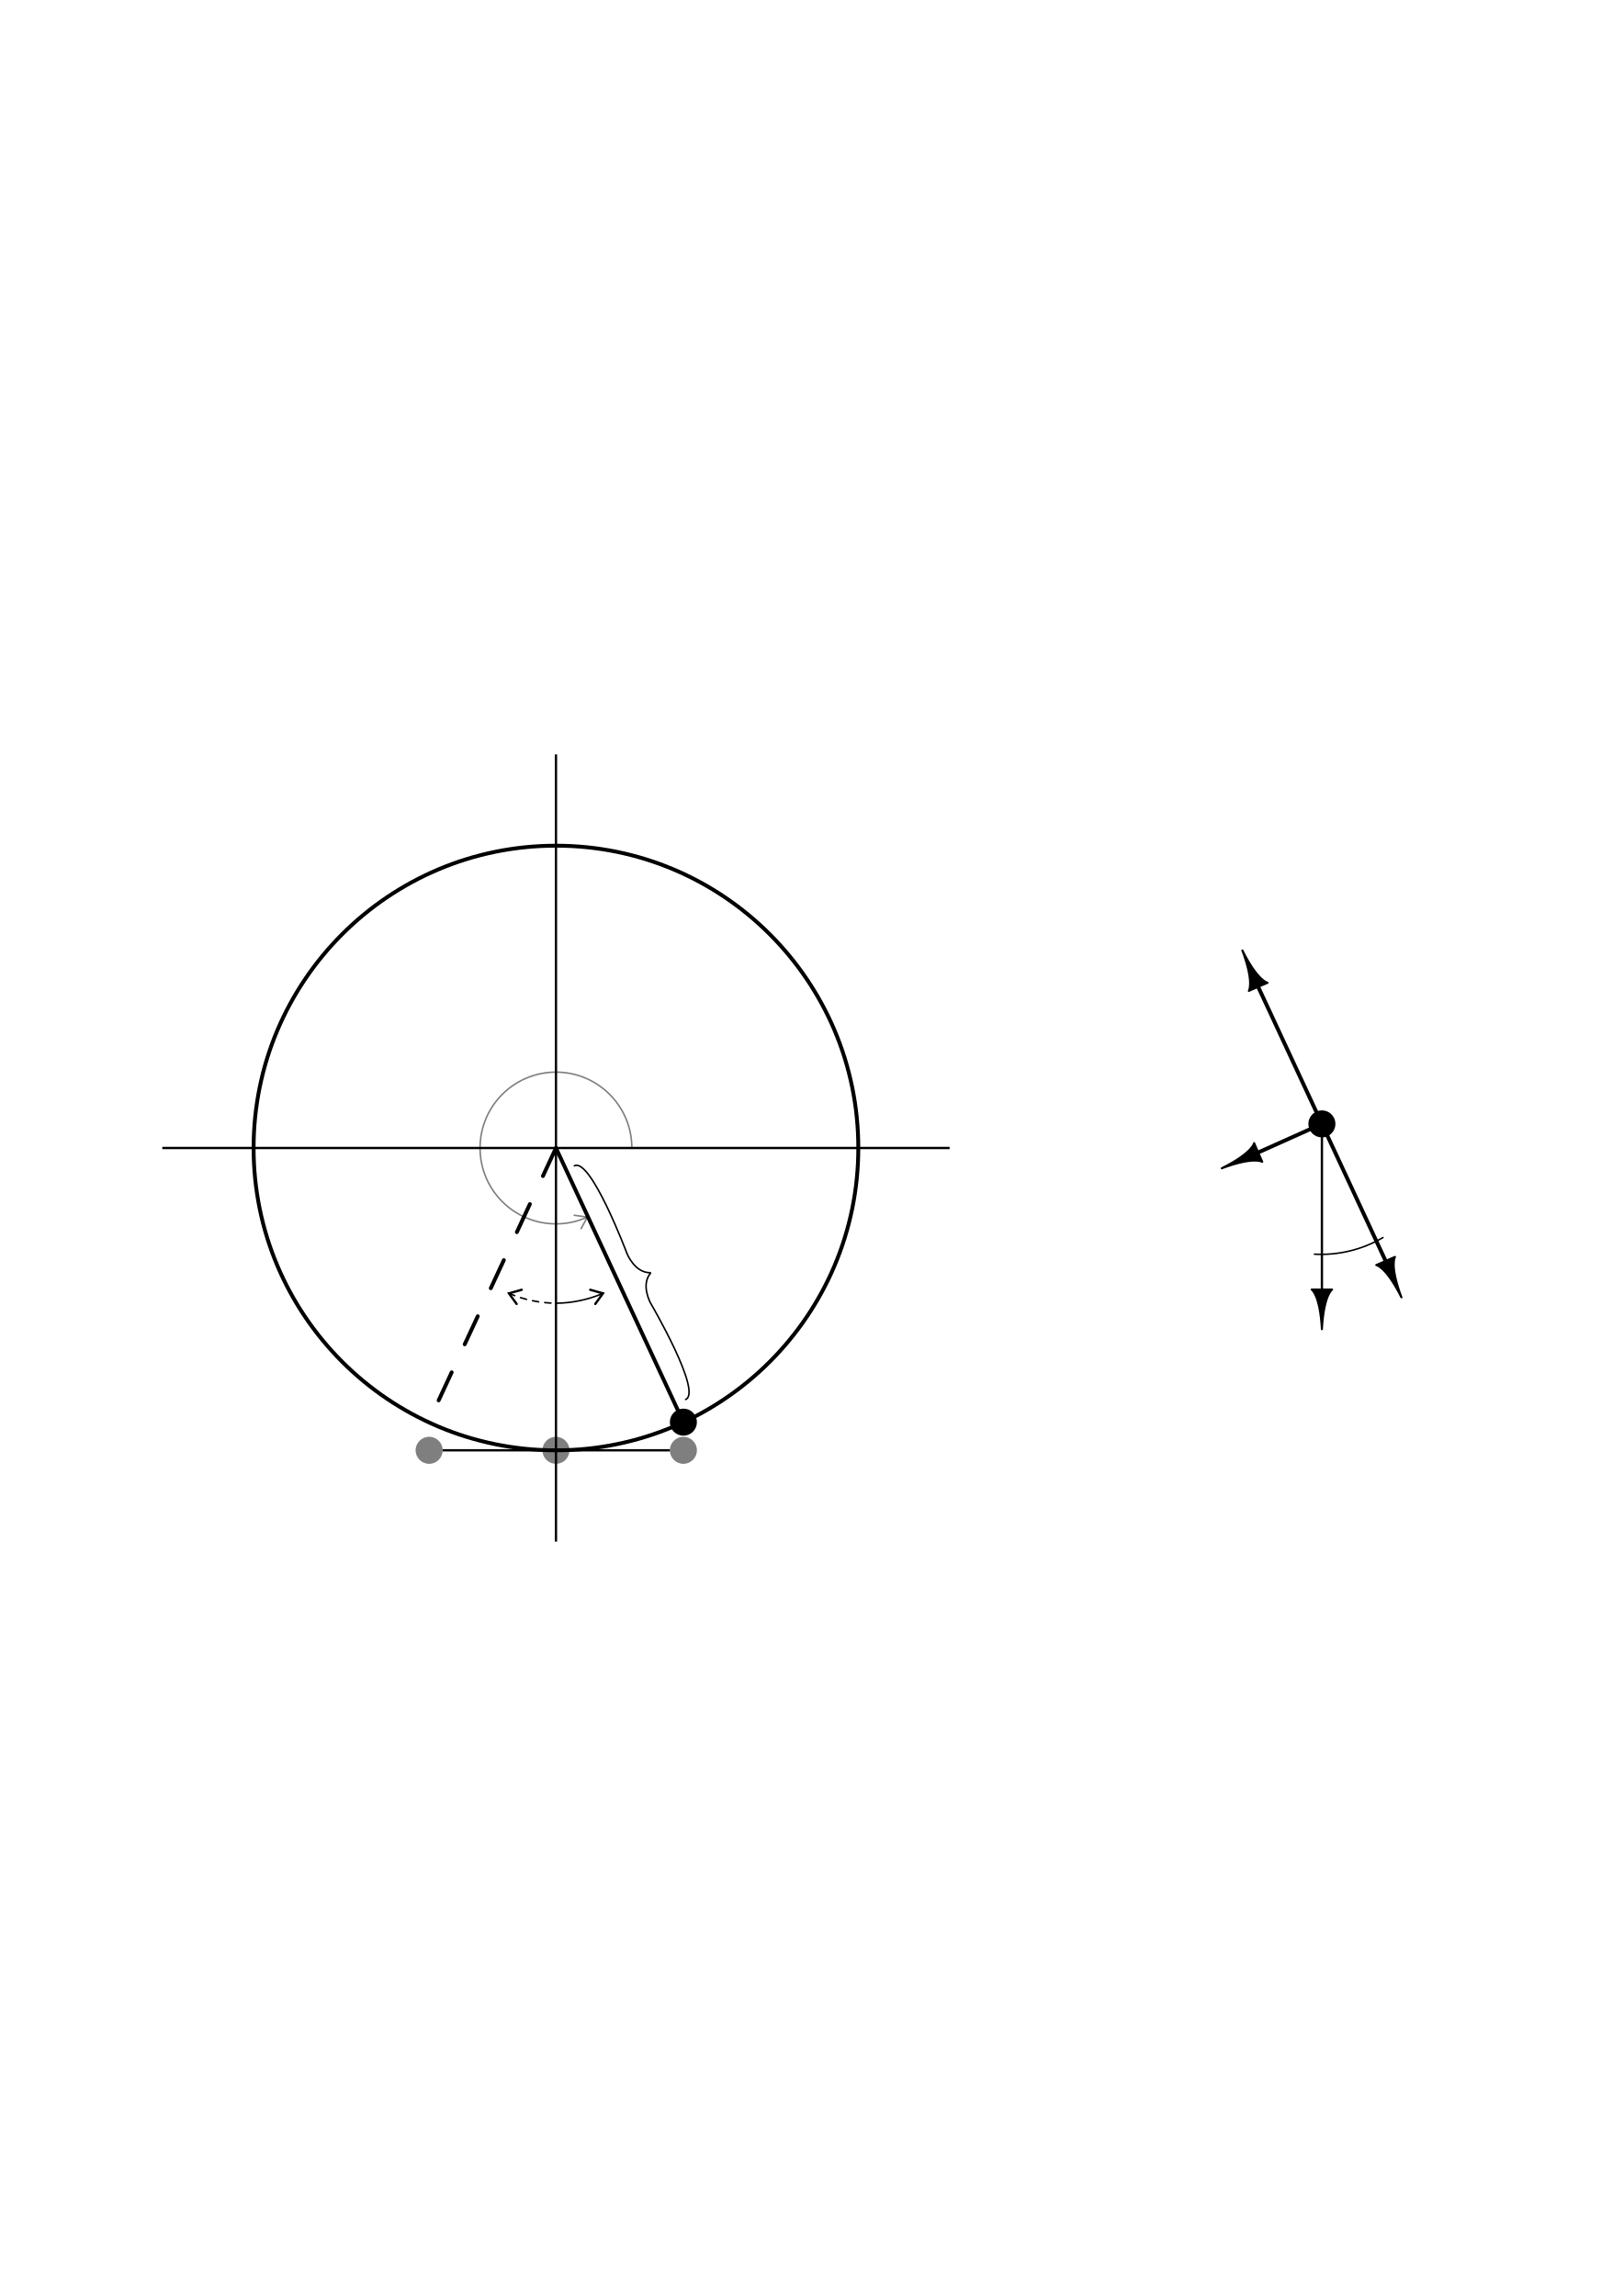
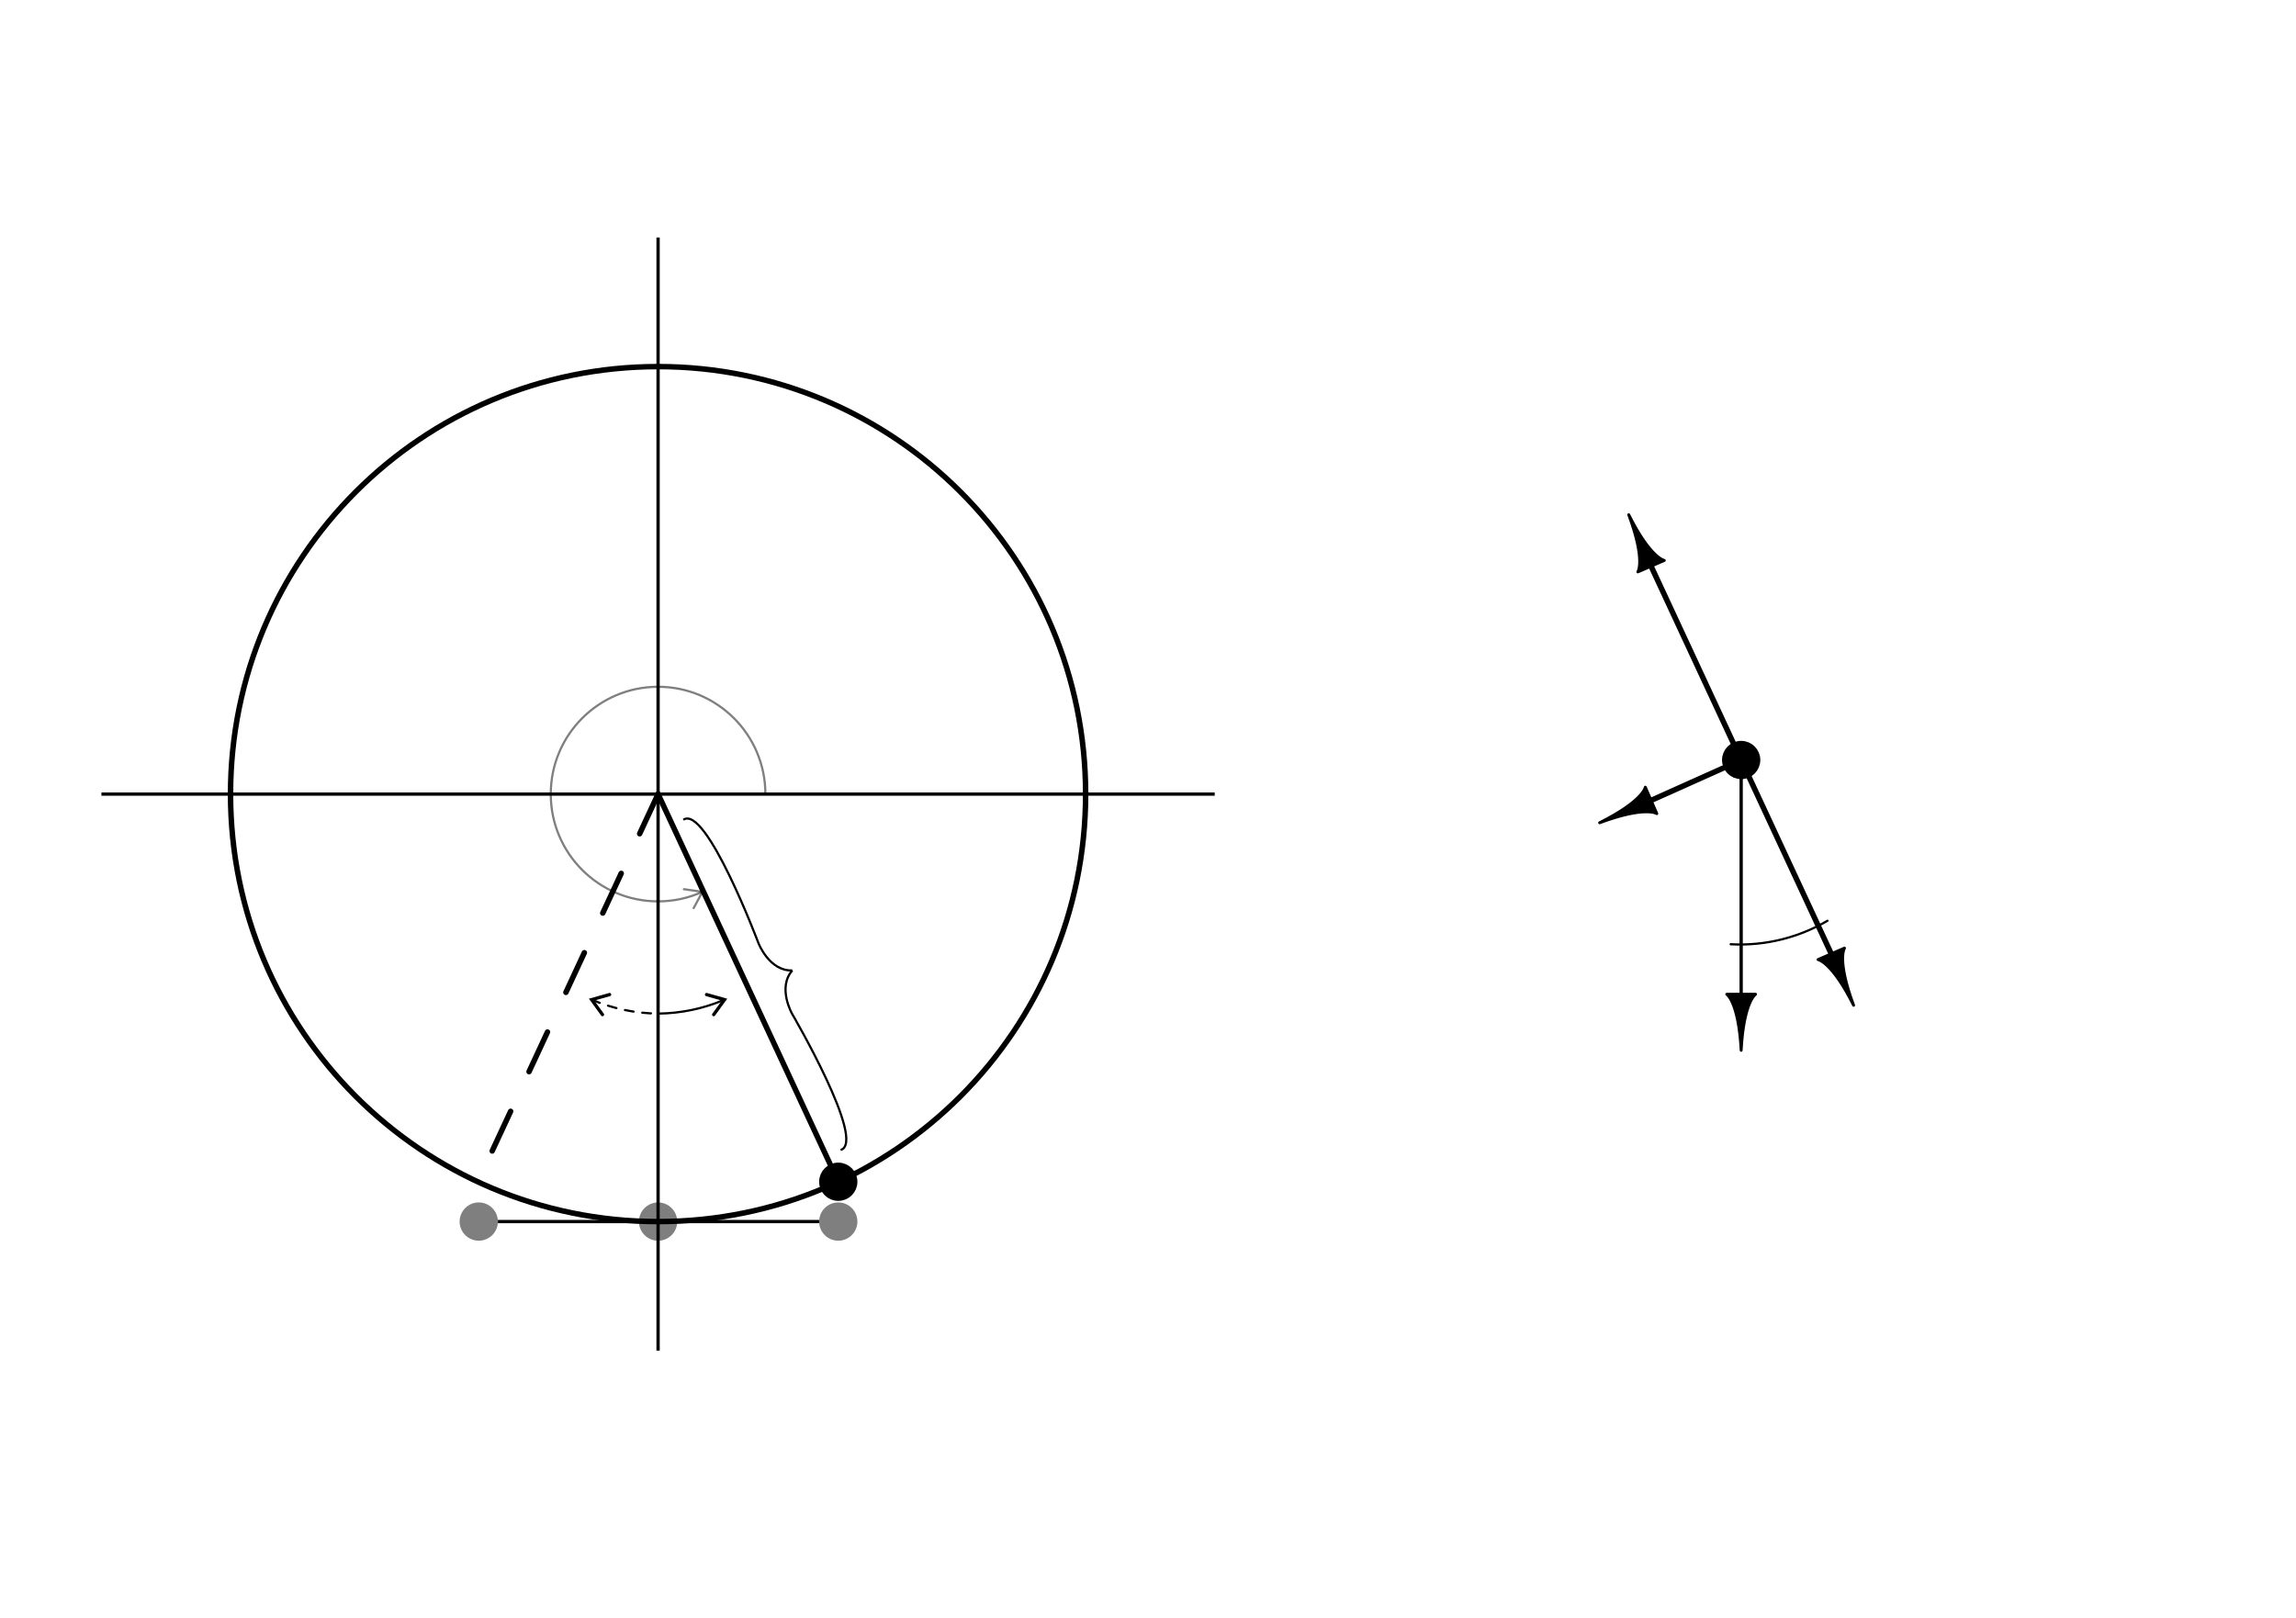
- <svg xmlns="http://www.w3.org/2000/svg" width="210mm" height="297mm" viewBox="0 0 210 297" version="1.1" id="svg6254">
+ <svg xmlns="http://www.w3.org/2000/svg" width="210mm" height="148mm" viewBox="0 0 210 148" version="1.1" id="svg6254">
  <defs id="defs6251" />
  <g id="layer1">
-     <circle style="fill:none;fill-opacity:1;fill-rule:evenodd;stroke:#000000;stroke-width:0.5;stroke-linecap:round;stroke-linejoin:round;stroke-miterlimit:4;stroke-dasharray:none;stroke-dashoffset:0;stroke-opacity:1;paint-order:normal" id="path7029-5-2-5" cx="71.904" cy="148.5" r="39.105" />
-     <path style="fill:none;stroke:#000000;stroke-width:0.3;stroke-linecap:butt;stroke-linejoin:miter;stroke-miterlimit:4;stroke-dasharray:none;stroke-opacity:1" d="M 122.817,148.5 H 20.991" id="path7043-1-1-1" />
-     <circle style="fill:#000000;fill-opacity:1;fill-rule:evenodd;stroke:#000000;stroke-width:1;stroke-linecap:butt;stroke-linejoin:round;stroke-miterlimit:4;stroke-dasharray:none;stroke-dashoffset:0;stroke-opacity:1;paint-order:normal" id="path828-2-0-9-5-8" cx="88.385" cy="183.962" r="1.25" />
-     <path d="m 88.601,181.055 c 2.426,-0.709 -4.444,-12.464 -4.444,-12.464 0,0 -1.36,-2.397 0.026,-3.96 m -9.966,-13.782 c 2.08,-1.437 6.875,11.306 6.875,11.306 0,0 1.004,2.566 3.091,2.475" style="display:inline;fill:none;stroke:#000000;stroke-width:0.2;stroke-linecap:butt;stroke-linejoin:miter;stroke-miterlimit:4;stroke-dasharray:none;stroke-opacity:1" id="path1161-0-6" />
-     <path id="path1699-3" d="M 71.904,199.413 V 97.587" style="fill:none;stroke:#000000;stroke-width:0.3;stroke-linecap:butt;stroke-linejoin:miter;stroke-miterlimit:4;stroke-dasharray:none;stroke-opacity:1" />
-     <g id="g1336" transform="translate(1.605159,-84.36123)">
+     <circle style="fill:none;fill-opacity:1;fill-rule:evenodd;stroke:#000000;stroke-width:0.5;stroke-linecap:round;stroke-linejoin:round;stroke-miterlimit:4;stroke-dasharray:none;stroke-dashoffset:0;stroke-opacity:1;paint-order:normal" id="path7029-5-2-5" cx="60.19" cy="72.64" r="39.105" />
+     <path style="fill:none;stroke:#000000;stroke-width:0.3;stroke-linecap:butt;stroke-linejoin:miter;stroke-miterlimit:4;stroke-dasharray:none;stroke-opacity:1" d="M 111.103,72.64 H 9.277" id="path7043-1-1-1" />
+     <circle style="fill:#000000;fill-opacity:1;fill-rule:evenodd;stroke:#000000;stroke-width:1;stroke-linecap:butt;stroke-linejoin:round;stroke-miterlimit:4;stroke-dasharray:none;stroke-dashoffset:0;stroke-opacity:1;paint-order:normal" id="path828-2-0-9-5-8" cx="76.671" cy="108.102" r="1.25" />
+     <path d="m 76.887,105.195 c 2.426,-0.709 -4.444,-12.464 -4.444,-12.464 0,0 -1.36,-2.397 0.026,-3.96 m -9.966,-13.782 c 2.08,-1.437 6.875,11.306 6.875,11.306 0,0 1.004,2.566 3.091,2.475" style="display:inline;fill:none;stroke:#000000;stroke-width:0.2;stroke-linecap:butt;stroke-linejoin:miter;stroke-miterlimit:4;stroke-dasharray:none;stroke-opacity:1" id="path1161-0-6" />
+     <path id="path1699-3" d="M 60.19,123.552 V 21.727" style="fill:none;stroke:#000000;stroke-width:0.3;stroke-linecap:butt;stroke-linejoin:miter;stroke-miterlimit:4;stroke-dasharray:none;stroke-opacity:1" />
+     <g id="g1336" transform="translate(-10.10859,-160.2217)">
      <path style="opacity:1;fill:none;fill-opacity:1;fill-rule:evenodd;stroke:#000000;stroke-width:0.2;stroke-linecap:round;stroke-linejoin:round;stroke-miterlimit:4;stroke-dasharray:none;stroke-dashoffset:0;stroke-opacity:1;paint-order:normal" d="m 76.378,251.665 c -1.905,0.814 -3.971,1.257 -6.08,1.276" id="path1328" />
      <path id="path1088-6-3" d="m 74.733,251.201 1.645,0.464 -0.993,1.368" style="fill:none;stroke:#000000;stroke-width:0.3;stroke-linecap:round;stroke-linejoin:miter;stroke-miterlimit:4;stroke-dasharray:none;stroke-opacity:1" />
    </g>
-     <path style="fill:none;stroke:#000000;stroke-width:0.5;stroke-linecap:round;stroke-linejoin:round;stroke-miterlimit:4;stroke-dasharray:none;stroke-opacity:1" d="m 71.904,148.5 16.481,35.462" id="path1708-5" />
-     <path style="fill:none;stroke:#000000;stroke-width:0.3;stroke-linecap:butt;stroke-linejoin:miter;stroke-miterlimit:4;stroke-dasharray:none;stroke-opacity:1" d="M 86.635,187.605 H 57.253" id="path7043-1-1-4" />
-     <circle cy="187.605" cx="88.385" id="circle1729" style="opacity:0.5;fill:#000000;fill-opacity:1;fill-rule:evenodd;stroke:none;stroke-width:1;stroke-linecap:butt;stroke-linejoin:round;stroke-miterlimit:4;stroke-dasharray:none;stroke-dashoffset:0;stroke-opacity:1;paint-order:normal" r="1.75" />
-     <circle r="1.75" style="opacity:0.5;fill:#000000;fill-opacity:1;fill-rule:evenodd;stroke:none;stroke-width:1;stroke-linecap:butt;stroke-linejoin:round;stroke-miterlimit:4;stroke-dasharray:none;stroke-dashoffset:0;stroke-opacity:1;paint-order:normal" id="circle1733" cx="55.503" cy="187.605" />
-     <circle cy="187.605" cx="71.904" id="circle1735" style="opacity:0.5;fill:#000000;fill-opacity:1;fill-rule:evenodd;stroke:none;stroke-width:1;stroke-linecap:butt;stroke-linejoin:round;stroke-miterlimit:4;stroke-dasharray:none;stroke-dashoffset:0;stroke-opacity:1;paint-order:normal" r="1.75" />
-     <path id="path1737" d="m 71.904,148.5 -16.481,35.462" style="fill:none;stroke:#000000;stroke-width:0.5;stroke-linecap:round;stroke-linejoin:round;stroke-miterlimit:4;stroke-dasharray:4, 4;stroke-dashoffset:0;stroke-opacity:1" />
-     <path id="path1751" d="m 74.268,157.201 1.692,0.239 -0.801,1.489" style="opacity:0.5;fill:none;stroke:#000000;stroke-width:0.2;stroke-linecap:round;stroke-linejoin:miter;stroke-miterlimit:4;stroke-dasharray:none;stroke-opacity:1" />
-     <circle r="1.25" cy="145.382" cx="170.967" id="path828-2-0-9-5-9" style="fill:#000000;fill-opacity:1;fill-rule:evenodd;stroke:#000000;stroke-width:1;stroke-linecap:butt;stroke-linejoin:round;stroke-miterlimit:4;stroke-dasharray:none;stroke-dashoffset:0;stroke-opacity:1;paint-order:normal" />
-     <path id="path1708-6" d="m 162.726,127.651 16.481,35.462" style="fill:none;stroke:#000000;stroke-width:0.5;stroke-linecap:round;stroke-linejoin:round;stroke-miterlimit:4;stroke-dasharray:none;stroke-opacity:1" />
-     <path id="path1915" d="m 170.967,145.382 v 21.427" style="fill:none;stroke:#000000;stroke-width:0.3;stroke-linecap:butt;stroke-linejoin:miter;stroke-miterlimit:4;stroke-dasharray:none;stroke-opacity:1" />
-     <path style="fill:none;stroke:#000000;stroke-width:0.5;stroke-linecap:round;stroke-linejoin:round;stroke-miterlimit:4;stroke-dasharray:none;stroke-opacity:1" d="m 162.726,149.078 8.241,-3.696" id="path1919" />
-     <path style="fill:#000000;fill-opacity:1;stroke:#000000;stroke-width:0.265;stroke-linecap:round;stroke-linejoin:round;stroke-miterlimit:4;stroke-dasharray:none;stroke-opacity:1" d="m 170.967,166.809 h 1.319 c 0,0 -1.079,0.671 -1.319,5.13 -0.24,-4.459 -1.319,-5.13 -1.319,-5.13 z" id="path872-3-9" />
-     <path id="path1936" d="m 179.208,163.113 1.209,-0.525 c 0,0 -0.722,1.046 0.835,5.231 -1.997,-3.994 -3.254,-4.18 -3.254,-4.18 z" style="fill:#000000;fill-opacity:1;stroke:#000000;stroke-width:0.265;stroke-linecap:round;stroke-linejoin:round;stroke-miterlimit:4;stroke-dasharray:none;stroke-opacity:1" />
-     <path style="fill:#000000;fill-opacity:1;stroke:#000000;stroke-width:0.265;stroke-linecap:round;stroke-linejoin:round;stroke-miterlimit:4;stroke-dasharray:none;stroke-opacity:1" d="m 162.726,149.078 0.525,1.209 c 0,0 -1.046,-0.722 -5.231,0.835 3.994,-1.997 4.18,-3.254 4.18,-3.254 z" id="path1938" />
-     <path style="fill:#000000;fill-opacity:1;stroke:#000000;stroke-width:0.265;stroke-linecap:round;stroke-linejoin:round;stroke-miterlimit:4;stroke-dasharray:none;stroke-opacity:1" d="m 162.726,127.651 -1.209,0.525 c 0,0 0.722,-1.046 -0.835,-5.231 1.997,3.994 3.254,4.18 3.254,4.18 z" id="path1938-7" />
-     <path style="fill:none;fill-opacity:1;fill-rule:evenodd;stroke:#000000;stroke-width:0.2;stroke-linecap:round;stroke-linejoin:round;stroke-miterlimit:4;stroke-dasharray:none;stroke-dashoffset:0;stroke-opacity:1;paint-order:normal" d="m 178.863,160.086 c -2.625,1.536 -5.692,2.323 -8.857,2.149" id="path2074" />
-     <path style="opacity:0.5;fill:none;fill-opacity:0.588;fill-rule:evenodd;stroke:#000000;stroke-width:0.2;stroke-linecap:round;stroke-linejoin:miter;stroke-miterlimit:4;stroke-dasharray:none;stroke-dashoffset:0;stroke-opacity:1;paint-order:normal" d="m 75.96,157.44 c -1.236,0.562 -2.61,0.875 -4.056,0.875 -5.42,0 -9.815,-4.394 -9.815,-9.815 0,-5.42 4.394,-9.815 9.815,-9.815 5.42,0 9.815,4.394 9.815,9.815" id="path1319" />
-     <path style="fill:none;fill-opacity:1;fill-rule:evenodd;stroke:#000000;stroke-width:0.2;stroke-linecap:round;stroke-linejoin:round;stroke-miterlimit:4;stroke-dasharray:0.8, 0.8;stroke-dashoffset:0;stroke-opacity:1;paint-order:normal" d="m 65.824,167.303 c 1.905,0.814 3.971,1.257 6.08,1.276" id="path1338" />
-     <path id="path1340" d="m 67.469,166.84 -1.645,0.464 0.993,1.368" style="fill:none;stroke:#000000;stroke-width:0.3;stroke-linecap:round;stroke-linejoin:miter;stroke-miterlimit:4;stroke-dasharray:none;stroke-opacity:1" />
-     <flowRoot xml:space="preserve" id="flowRoot2769-7" style="font-style:normal;font-variant:normal;font-weight:normal;font-stretch:normal;font-size:26.667px;line-height:1.25;font-family:'Math Symbols';-inkscape-font-specification:'Math Symbols';letter-spacing:0px;word-spacing:0px;fill:#000000;fill-opacity:1;stroke:none" transform="matrix(0.2645833,0,0,0.2645833,75.94144,56.19496)">
+     <path style="fill:none;stroke:#000000;stroke-width:0.5;stroke-linecap:round;stroke-linejoin:round;stroke-miterlimit:4;stroke-dasharray:none;stroke-opacity:1" d="M 60.19,72.64 76.672,108.102" id="path1708-5" />
+     <path style="fill:none;stroke:#000000;stroke-width:0.3;stroke-linecap:butt;stroke-linejoin:miter;stroke-miterlimit:4;stroke-dasharray:none;stroke-opacity:1" d="M 74.922,111.744 H 45.539" id="path7043-1-1-4" />
+     <circle cy="111.744" cx="76.671" id="circle1729" style="opacity:0.5;fill:#000000;fill-opacity:1;fill-rule:evenodd;stroke:none;stroke-width:1;stroke-linecap:butt;stroke-linejoin:round;stroke-miterlimit:4;stroke-dasharray:none;stroke-dashoffset:0;stroke-opacity:1;paint-order:normal" r="1.75" />
+     <circle r="1.75" style="opacity:0.5;fill:#000000;fill-opacity:1;fill-rule:evenodd;stroke:none;stroke-width:1;stroke-linecap:butt;stroke-linejoin:round;stroke-miterlimit:4;stroke-dasharray:none;stroke-dashoffset:0;stroke-opacity:1;paint-order:normal" id="circle1733" cx="43.789" cy="111.744" />
+     <circle cy="111.745" cx="60.19" id="circle1735" style="opacity:0.5;fill:#000000;fill-opacity:1;fill-rule:evenodd;stroke:none;stroke-width:1;stroke-linecap:butt;stroke-linejoin:round;stroke-miterlimit:4;stroke-dasharray:none;stroke-dashoffset:0;stroke-opacity:1;paint-order:normal" r="1.75" />
+     <path id="path1737" d="m 60.19,72.64 -16.481,35.462" style="fill:none;stroke:#000000;stroke-width:0.5;stroke-linecap:round;stroke-linejoin:round;stroke-miterlimit:4;stroke-dasharray:4, 4;stroke-dashoffset:0;stroke-opacity:1" />
+     <path id="path1751" d="m 62.554,81.34 1.692,0.239 -0.801,1.489" style="opacity:0.5;fill:none;stroke:#000000;stroke-width:0.2;stroke-linecap:round;stroke-linejoin:miter;stroke-miterlimit:4;stroke-dasharray:none;stroke-opacity:1" />
+     <circle r="1.25" cy="69.522" cx="159.253" id="path828-2-0-9-5-9" style="fill:#000000;fill-opacity:1;fill-rule:evenodd;stroke:#000000;stroke-width:1;stroke-linecap:butt;stroke-linejoin:round;stroke-miterlimit:4;stroke-dasharray:none;stroke-dashoffset:0;stroke-opacity:1;paint-order:normal" />
+     <path id="path1708-6" d="m 151.013,51.791 16.481,35.462" style="fill:none;stroke:#000000;stroke-width:0.5;stroke-linecap:round;stroke-linejoin:round;stroke-miterlimit:4;stroke-dasharray:none;stroke-opacity:1" />
+     <path id="path1915" d="m 159.253,69.522 v 21.427" style="fill:none;stroke:#000000;stroke-width:0.3;stroke-linecap:butt;stroke-linejoin:miter;stroke-miterlimit:4;stroke-dasharray:none;stroke-opacity:1" />
+     <path style="fill:none;stroke:#000000;stroke-width:0.5;stroke-linecap:round;stroke-linejoin:round;stroke-miterlimit:4;stroke-dasharray:none;stroke-opacity:1" d="m 151.013,73.218 8.241,-3.696" id="path1919" />
+     <path style="fill:#000000;fill-opacity:1;stroke:#000000;stroke-width:0.265;stroke-linecap:round;stroke-linejoin:round;stroke-miterlimit:4;stroke-dasharray:none;stroke-opacity:1" d="m 159.253,90.949 h 1.319 c 0,0 -1.079,0.671 -1.319,5.13 -0.24,-4.459 -1.319,-5.13 -1.319,-5.13 z" id="path872-3-9" />
+     <path id="path1936" d="m 167.494,87.253 1.209,-0.525 c 0,0 -0.722,1.046 0.835,5.231 -1.997,-3.994 -3.254,-4.18 -3.254,-4.18 z" style="fill:#000000;fill-opacity:1;stroke:#000000;stroke-width:0.265;stroke-linecap:round;stroke-linejoin:round;stroke-miterlimit:4;stroke-dasharray:none;stroke-opacity:1" />
+     <path style="fill:#000000;fill-opacity:1;stroke:#000000;stroke-width:0.265;stroke-linecap:round;stroke-linejoin:round;stroke-miterlimit:4;stroke-dasharray:none;stroke-opacity:1" d="m 151.013,73.218 0.525,1.209 c 0,0 -1.046,-0.722 -5.231,0.835 3.994,-1.997 4.18,-3.254 4.18,-3.254 z" id="path1938" />
+     <path style="fill:#000000;fill-opacity:1;stroke:#000000;stroke-width:0.265;stroke-linecap:round;stroke-linejoin:round;stroke-miterlimit:4;stroke-dasharray:none;stroke-opacity:1" d="m 151.013,51.791 -1.209,0.525 c 0,0 0.722,-1.046 -0.835,-5.231 1.997,3.994 3.254,4.18 3.254,4.18 z" id="path1938-7" />
+     <path style="fill:none;fill-opacity:1;fill-rule:evenodd;stroke:#000000;stroke-width:0.2;stroke-linecap:round;stroke-linejoin:round;stroke-miterlimit:4;stroke-dasharray:none;stroke-dashoffset:0;stroke-opacity:1;paint-order:normal" d="m 167.149,84.226 c -2.625,1.536 -5.692,2.323 -8.857,2.149" id="path2074" />
+     <path style="opacity:0.5;fill:none;fill-opacity:0.588;fill-rule:evenodd;stroke:#000000;stroke-width:0.2;stroke-linecap:round;stroke-linejoin:miter;stroke-miterlimit:4;stroke-dasharray:none;stroke-dashoffset:0;stroke-opacity:1;paint-order:normal" d="m 64.246,81.579 c -1.236,0.562 -2.61,0.875 -4.056,0.875 -5.42,0 -9.815,-4.394 -9.815,-9.815 0,-5.42 4.394,-9.815 9.815,-9.815 5.42,0 9.815,4.394 9.815,9.815" id="path1319" />
+     <path style="fill:none;fill-opacity:1;fill-rule:evenodd;stroke:#000000;stroke-width:0.2;stroke-linecap:round;stroke-linejoin:round;stroke-miterlimit:4;stroke-dasharray:0.8, 0.8;stroke-dashoffset:0;stroke-opacity:1;paint-order:normal" d="m 54.111,91.443 c 1.905,0.814 3.971,1.257 6.08,1.276" id="path1338" />
+     <path id="path1340" d="m 55.756,90.979 -1.645,0.464 0.993,1.368" style="fill:none;stroke:#000000;stroke-width:0.3;stroke-linecap:round;stroke-linejoin:miter;stroke-miterlimit:4;stroke-dasharray:none;stroke-opacity:1" />
+     <flowRoot xml:space="preserve" id="flowRoot2769-7" style="font-style:normal;font-variant:normal;font-weight:normal;font-stretch:normal;font-size:26.667px;line-height:1.25;font-family:'Math Symbols';-inkscape-font-specification:'Math Symbols';letter-spacing:0px;word-spacing:0px;fill:#000000;fill-opacity:1;stroke:none" transform="matrix(0.2645833,0,0,0.2645833,64.2277,-19.66548)">
      <flowRegion id="flowRegion2765-7">
        <rect id="rect2763-8" width="405.427" height="110.414" x="150.69" y="314.739" />
      </flowRegion>
      <flowPara id="flowPara2767-6" style="font-style:normal;font-variant:normal;font-weight:normal;font-stretch:normal;font-size:32px;font-family:'CMU Serif';-inkscape-font-specification:'CMU Serif'">$x$</flowPara>
    </flowRoot>
-     <flowRoot xml:space="preserve" id="flowRoot2769-7-6" style="font-style:normal;font-variant:normal;font-weight:normal;font-stretch:normal;font-size:26.667px;line-height:1.25;font-family:'Math Symbols';-inkscape-font-specification:'Math Symbols';letter-spacing:0px;word-spacing:0px;fill:#000000;fill-opacity:1;stroke:none" transform="matrix(0.2645833,0,0,0.2645833,46.82269,116.4086)">
+     <flowRoot xml:space="preserve" id="flowRoot2769-7-6" style="font-style:normal;font-variant:normal;font-weight:normal;font-stretch:normal;font-size:26.667px;line-height:1.25;font-family:'Math Symbols';-inkscape-font-specification:'Math Symbols';letter-spacing:0px;word-spacing:0px;fill:#000000;fill-opacity:1;stroke:none" transform="matrix(0.2645833,0,0,0.2645833,35.10895,40.54814)">
      <flowRegion id="flowRegion2765-7-7">
        <rect id="rect2763-8-6" width="405.427" height="110.414" x="150.69" y="314.739" />
      </flowRegion>
      <flowPara id="flowPara2767-6-7" style="font-style:normal;font-variant:normal;font-weight:normal;font-stretch:normal;font-size:32px;font-family:'CMU Serif';-inkscape-font-specification:'CMU Serif'">$\sub{x}{max}$</flowPara>
    </flowRoot>
-     <flowRoot xml:space="preserve" id="flowRoot2769-7-0" style="font-style:normal;font-variant:normal;font-weight:normal;font-stretch:normal;font-size:26.667px;line-height:1.25;font-family:'Math Symbols';-inkscape-font-specification:'Math Symbols';letter-spacing:0px;word-spacing:0px;fill:#000000;fill-opacity:1;stroke:none" transform="matrix(0.2645833,0,0,0.2645833,45.27511,75.12723)">
+     <flowRoot xml:space="preserve" id="flowRoot2769-7-0" style="font-style:normal;font-variant:normal;font-weight:normal;font-stretch:normal;font-size:26.667px;line-height:1.25;font-family:'Math Symbols';-inkscape-font-specification:'Math Symbols';letter-spacing:0px;word-spacing:0px;fill:#000000;fill-opacity:1;stroke:none" transform="matrix(0.2645833,0,0,0.2645833,33.56137,-0.7332168)">
      <flowRegion id="flowRegion2765-7-4">
        <rect id="rect2763-8-35" width="405.427" height="110.414" x="150.69" y="314.739" />
      </flowRegion>
      <flowPara id="flowPara2767-6-3" style="font-style:normal;font-variant:normal;font-weight:normal;font-stretch:normal;font-size:32px;font-family:'CMU Serif';-inkscape-font-specification:'CMU Serif'">$r$</flowPara>
    </flowRoot>
-     <flowRoot xml:space="preserve" id="flowRoot2769-7-0-5" style="font-style:normal;font-variant:normal;font-weight:normal;font-stretch:normal;font-size:26.667px;line-height:1.25;font-family:'Math Symbols';-inkscape-font-specification:'Math Symbols';letter-spacing:0px;word-spacing:0px;fill:#000000;fill-opacity:1;stroke:none" transform="matrix(0.2645833,0,0,0.2645833,32.14564,55.30751)">
+     <flowRoot xml:space="preserve" id="flowRoot2769-7-0-5" style="font-style:normal;font-variant:normal;font-weight:normal;font-stretch:normal;font-size:26.667px;line-height:1.25;font-family:'Math Symbols';-inkscape-font-specification:'Math Symbols';letter-spacing:0px;word-spacing:0px;fill:#000000;fill-opacity:1;stroke:none" transform="matrix(0.2645833,0,0,0.2645833,20.4319,-20.55294)">
      <flowRegion id="flowRegion2765-7-4-2">
        <rect id="rect2763-8-35-9" width="405.427" height="110.414" x="150.69" y="314.739" />
      </flowRegion>
      <flowPara id="flowPara2767-6-3-9" style="font-style:normal;font-variant:normal;font-weight:normal;font-stretch:normal;font-size:32px;font-family:'CMU Serif';-inkscape-font-specification:'CMU Serif'">$\alpha$</flowPara>
    </flowRoot>
-     <flowRoot xml:space="preserve" id="flowRoot2769-7-0-5-8" style="font-style:normal;font-variant:normal;font-weight:normal;font-stretch:normal;font-size:26.667px;line-height:1.25;font-family:'Math Symbols';-inkscape-font-specification:'Math Symbols';letter-spacing:0px;word-spacing:0px;fill:#000000;fill-opacity:1;stroke:none" transform="matrix(0.2645833,0,0,0.2645833,32.24234,74.10432)">
+     <flowRoot xml:space="preserve" id="flowRoot2769-7-0-5-8" style="font-style:normal;font-variant:normal;font-weight:normal;font-stretch:normal;font-size:26.667px;line-height:1.25;font-family:'Math Symbols';-inkscape-font-specification:'Math Symbols';letter-spacing:0px;word-spacing:0px;fill:#000000;fill-opacity:1;stroke:none" transform="matrix(0.2645833,0,0,0.2645833,20.52859,-1.756122)">
      <flowRegion id="flowRegion2765-7-4-2-1">
        <rect id="rect2763-8-35-9-4" width="405.427" height="110.414" x="150.69" y="314.739" />
      </flowRegion>
      <flowPara id="flowPara2767-6-3-9-1" style="font-style:normal;font-variant:normal;font-weight:normal;font-stretch:normal;font-size:32px;font-family:'CMU Serif';-inkscape-font-specification:'CMU Serif'">$\theta$</flowPara>
    </flowRoot>
-     <flowRoot xml:space="preserve" id="flowRoot2769-7-0-5-8-1" style="font-style:normal;font-variant:normal;font-weight:normal;font-stretch:normal;font-size:26.667px;line-height:1.25;font-family:'Math Symbols';-inkscape-font-specification:'Math Symbols';letter-spacing:0px;word-spacing:0px;fill:#000000;fill-opacity:1;stroke:none" transform="matrix(0.2645833,0,0,0.2645833,131.1426,68.80624)">
+     <flowRoot xml:space="preserve" id="flowRoot2769-7-0-5-8-1" style="font-style:normal;font-variant:normal;font-weight:normal;font-stretch:normal;font-size:26.667px;line-height:1.25;font-family:'Math Symbols';-inkscape-font-specification:'Math Symbols';letter-spacing:0px;word-spacing:0px;fill:#000000;fill-opacity:1;stroke:none" transform="matrix(0.2645833,0,0,0.2645833,119.4288,-7.054209)">
      <flowRegion id="flowRegion2765-7-4-2-1-4">
        <rect id="rect2763-8-35-9-4-8" width="405.427" height="110.414" x="150.69" y="314.739" />
      </flowRegion>
      <flowPara id="flowPara2767-6-3-9-1-7" style="font-style:normal;font-variant:normal;font-weight:normal;font-stretch:normal;font-size:32px;font-family:'CMU Serif';-inkscape-font-specification:'CMU Serif'">$\theta$</flowPara>
    </flowRoot>
-     <flowRoot xml:space="preserve" id="flowRoot2769-7-2" style="font-style:normal;font-variant:normal;font-weight:normal;font-stretch:normal;font-size:26.667px;line-height:1.25;font-family:'Math Symbols';-inkscape-font-specification:'Math Symbols';letter-spacing:0px;word-spacing:0px;fill:#000000;fill-opacity:1;stroke:none" transform="matrix(0.2645833,0,0,0.2645833,25.6526,12.11826)">
+     <flowRoot xml:space="preserve" id="flowRoot2769-7-2" style="font-style:normal;font-variant:normal;font-weight:normal;font-stretch:normal;font-size:26.667px;line-height:1.25;font-family:'Math Symbols';-inkscape-font-specification:'Math Symbols';letter-spacing:0px;word-spacing:0px;fill:#000000;fill-opacity:1;stroke:none" transform="matrix(0.2645833,0,0,0.2645833,13.93886,-63.74218)">
      <flowRegion id="flowRegion2765-7-5">
        <rect id="rect2763-8-3" width="405.427" height="110.414" x="150.69" y="314.739" />
      </flowRegion>
      <flowPara id="flowPara2767-6-6" style="font-style:normal;font-variant:normal;font-weight:normal;font-stretch:normal;font-size:32px;font-family:'CMU Serif';-inkscape-font-specification:'CMU Serif'">$x$</flowPara>
    </flowRoot>
-     <flowRoot xml:space="preserve" id="flowRoot2769-7-2-4" style="font-style:normal;font-variant:normal;font-weight:normal;font-stretch:normal;font-size:26.667px;line-height:1.25;font-family:'Math Symbols';-inkscape-font-specification:'Math Symbols';letter-spacing:0px;word-spacing:0px;fill:#000000;fill-opacity:1;stroke:none" transform="matrix(0.2645833,0,0,0.2645833,110.4116,28.55549)">
+     <flowRoot xml:space="preserve" id="flowRoot2769-7-2-4" style="font-style:normal;font-variant:normal;font-weight:normal;font-stretch:normal;font-size:26.667px;line-height:1.25;font-family:'Math Symbols';-inkscape-font-specification:'Math Symbols';letter-spacing:0px;word-spacing:0px;fill:#000000;fill-opacity:1;stroke:none" transform="matrix(0.2645833,0,0,0.2645833,98.69785,-47.30495)">
      <flowRegion id="flowRegion2765-7-5-5">
        <rect id="rect2763-8-3-9" width="405.427" height="110.414" x="150.69" y="314.739" />
      </flowRegion>
      <flowPara id="flowPara2767-6-6-0" style="font-style:normal;font-variant:normal;font-weight:normal;font-stretch:normal;font-size:32px;font-family:'CMU Serif';-inkscape-font-specification:'CMU Serif'">$\vec{T}$</flowPara>
    </flowRoot>
-     <flowRoot xml:space="preserve" id="flowRoot2769-7-2-4-4" style="font-style:normal;font-variant:normal;font-weight:normal;font-stretch:normal;font-size:26.667px;line-height:1.25;font-family:'Math Symbols';-inkscape-font-specification:'Math Symbols';letter-spacing:0px;word-spacing:0px;fill:#000000;fill-opacity:1;stroke:none" transform="matrix(0.2645833,0,0,0.2645833,126.3718,90.06459)">
+     <flowRoot xml:space="preserve" id="flowRoot2769-7-2-4-4" style="font-style:normal;font-variant:normal;font-weight:normal;font-stretch:normal;font-size:26.667px;line-height:1.25;font-family:'Math Symbols';-inkscape-font-specification:'Math Symbols';letter-spacing:0px;word-spacing:0px;fill:#000000;fill-opacity:1;stroke:none" transform="matrix(0.2645833,0,0,0.2645833,114.6581,14.20415)">
      <flowRegion id="flowRegion2765-7-5-5-8">
        <rect id="rect2763-8-3-9-9" width="405.427" height="110.414" x="150.69" y="314.739" />
      </flowRegion>
      <flowPara id="flowPara2767-6-6-0-8" style="font-style:normal;font-variant:normal;font-weight:normal;font-stretch:normal;font-size:32px;font-family:'CMU Serif';-inkscape-font-specification:'CMU Serif'">$\vec{\weight}$</flowPara>
    </flowRoot>
-     <flowRoot xml:space="preserve" id="flowRoot2769-7-2-4-5" style="font-style:normal;font-variant:normal;font-weight:normal;font-stretch:normal;font-size:26.667px;line-height:1.25;font-family:'Math Symbols';-inkscape-font-specification:'Math Symbols';letter-spacing:0px;word-spacing:0px;fill:#000000;fill-opacity:1;stroke:none" transform="matrix(0.2645833,0,0,0.2645833,106.2912,55.76005)">
+     <flowRoot xml:space="preserve" id="flowRoot2769-7-2-4-5" style="font-style:normal;font-variant:normal;font-weight:normal;font-stretch:normal;font-size:26.667px;line-height:1.25;font-family:'Math Symbols';-inkscape-font-specification:'Math Symbols';letter-spacing:0px;word-spacing:0px;fill:#000000;fill-opacity:1;stroke:none" transform="matrix(0.2645833,0,0,0.2645833,94.57741,-20.10039)">
      <flowRegion id="flowRegion2765-7-5-5-2">
        <rect id="rect2763-8-3-9-8" width="405.427" height="110.414" x="150.69" y="314.739" />
      </flowRegion>
      <flowPara id="flowPara2767-6-6-0-9" style="font-style:normal;font-variant:normal;font-weight:normal;font-stretch:normal;font-size:32px;font-family:'CMU Serif';-inkscape-font-specification:'CMU Serif'">$\weight_\theta$</flowPara>
    </flowRoot>
-     <flowRoot xml:space="preserve" id="flowRoot2769-7-2-4-5-0" style="font-style:normal;font-variant:normal;font-weight:normal;font-stretch:normal;font-size:26.667px;line-height:1.25;font-family:'Math Symbols';-inkscape-font-specification:'Math Symbols';letter-spacing:0px;word-spacing:0px;fill:#000000;fill-opacity:1;stroke:none" transform="matrix(0.2645833,0,0,0.2645833,142.779,85.05269)">
+     <flowRoot xml:space="preserve" id="flowRoot2769-7-2-4-5-0" style="font-style:normal;font-variant:normal;font-weight:normal;font-stretch:normal;font-size:26.667px;line-height:1.25;font-family:'Math Symbols';-inkscape-font-specification:'Math Symbols';letter-spacing:0px;word-spacing:0px;fill:#000000;fill-opacity:1;stroke:none" transform="matrix(0.2645833,0,0,0.2645833,131.0652,9.192242)">
      <flowRegion id="flowRegion2765-7-5-5-2-7">
        <rect id="rect2763-8-3-9-8-1" width="405.427" height="110.414" x="150.69" y="314.739" />
      </flowRegion>
      <flowPara id="flowPara2767-6-6-0-9-9" style="font-style:normal;font-variant:normal;font-weight:normal;font-stretch:normal;font-size:32px;font-family:'CMU Serif';-inkscape-font-specification:'CMU Serif'">$\weight_r$</flowPara>
    </flowRoot>
-     <flowRoot xml:space="preserve" id="flowRoot2389" style="font-style:normal;font-variant:normal;font-weight:normal;font-stretch:normal;font-size:26.667px;line-height:1.25;font-family:'Math Symbols';-inkscape-font-specification:'Math Symbols';letter-spacing:0px;word-spacing:0px;fill:#000000;fill-opacity:1;stroke:none" transform="matrix(0.2645833,0,0,0.2645833,33.45037,116.4086)">
+     <flowRoot xml:space="preserve" id="flowRoot2389" style="font-style:normal;font-variant:normal;font-weight:normal;font-stretch:normal;font-size:26.667px;line-height:1.25;font-family:'Math Symbols';-inkscape-font-specification:'Math Symbols';letter-spacing:0px;word-spacing:0px;fill:#000000;fill-opacity:1;stroke:none" transform="matrix(0.2645833,0,0,0.2645833,21.73663,40.54814)">
      <flowRegion id="flowRegion2385">
        <rect id="rect2383" width="405.427" height="110.414" x="150.69" y="314.739" />
      </flowRegion>
      <flowPara id="flowPara2387" style="font-style:normal;font-variant:normal;font-weight:normal;font-stretch:normal;font-size:32px;font-family:'CMU Serif';-inkscape-font-specification:'CMU Serif'">$\sub{x}{eq}$</flowPara>
    </flowRoot>
-     <flowRoot xml:space="preserve" id="flowRoot2499" style="font-style:normal;font-variant:normal;font-weight:normal;font-stretch:normal;font-size:26.667px;line-height:1.25;font-family:'Math Symbols';-inkscape-font-specification:'Math Symbols';letter-spacing:0px;word-spacing:0px;fill:#000000;fill-opacity:1;stroke:none" transform="matrix(0.2645833,0,0,0.2645833,9.781022,116.4086)">
+     <flowRoot xml:space="preserve" id="flowRoot2499" style="font-style:normal;font-variant:normal;font-weight:normal;font-stretch:normal;font-size:26.667px;line-height:1.25;font-family:'Math Symbols';-inkscape-font-specification:'Math Symbols';letter-spacing:0px;word-spacing:0px;fill:#000000;fill-opacity:1;stroke:none" transform="matrix(0.2645833,0,0,0.2645833,-1.932723,40.54814)">
      <flowRegion id="flowRegion2495">
        <rect id="rect2493" width="405.427" height="110.414" x="150.69" y="314.739" />
      </flowRegion>
      <flowPara id="flowPara2497" style="font-style:normal;font-variant:normal;font-weight:normal;font-stretch:normal;font-size:32px;font-family:'CMU Serif';-inkscape-font-specification:'CMU Serif'">$\sub{x}{min}$</flowPara>
    </flowRoot>
  </g>
</svg>
